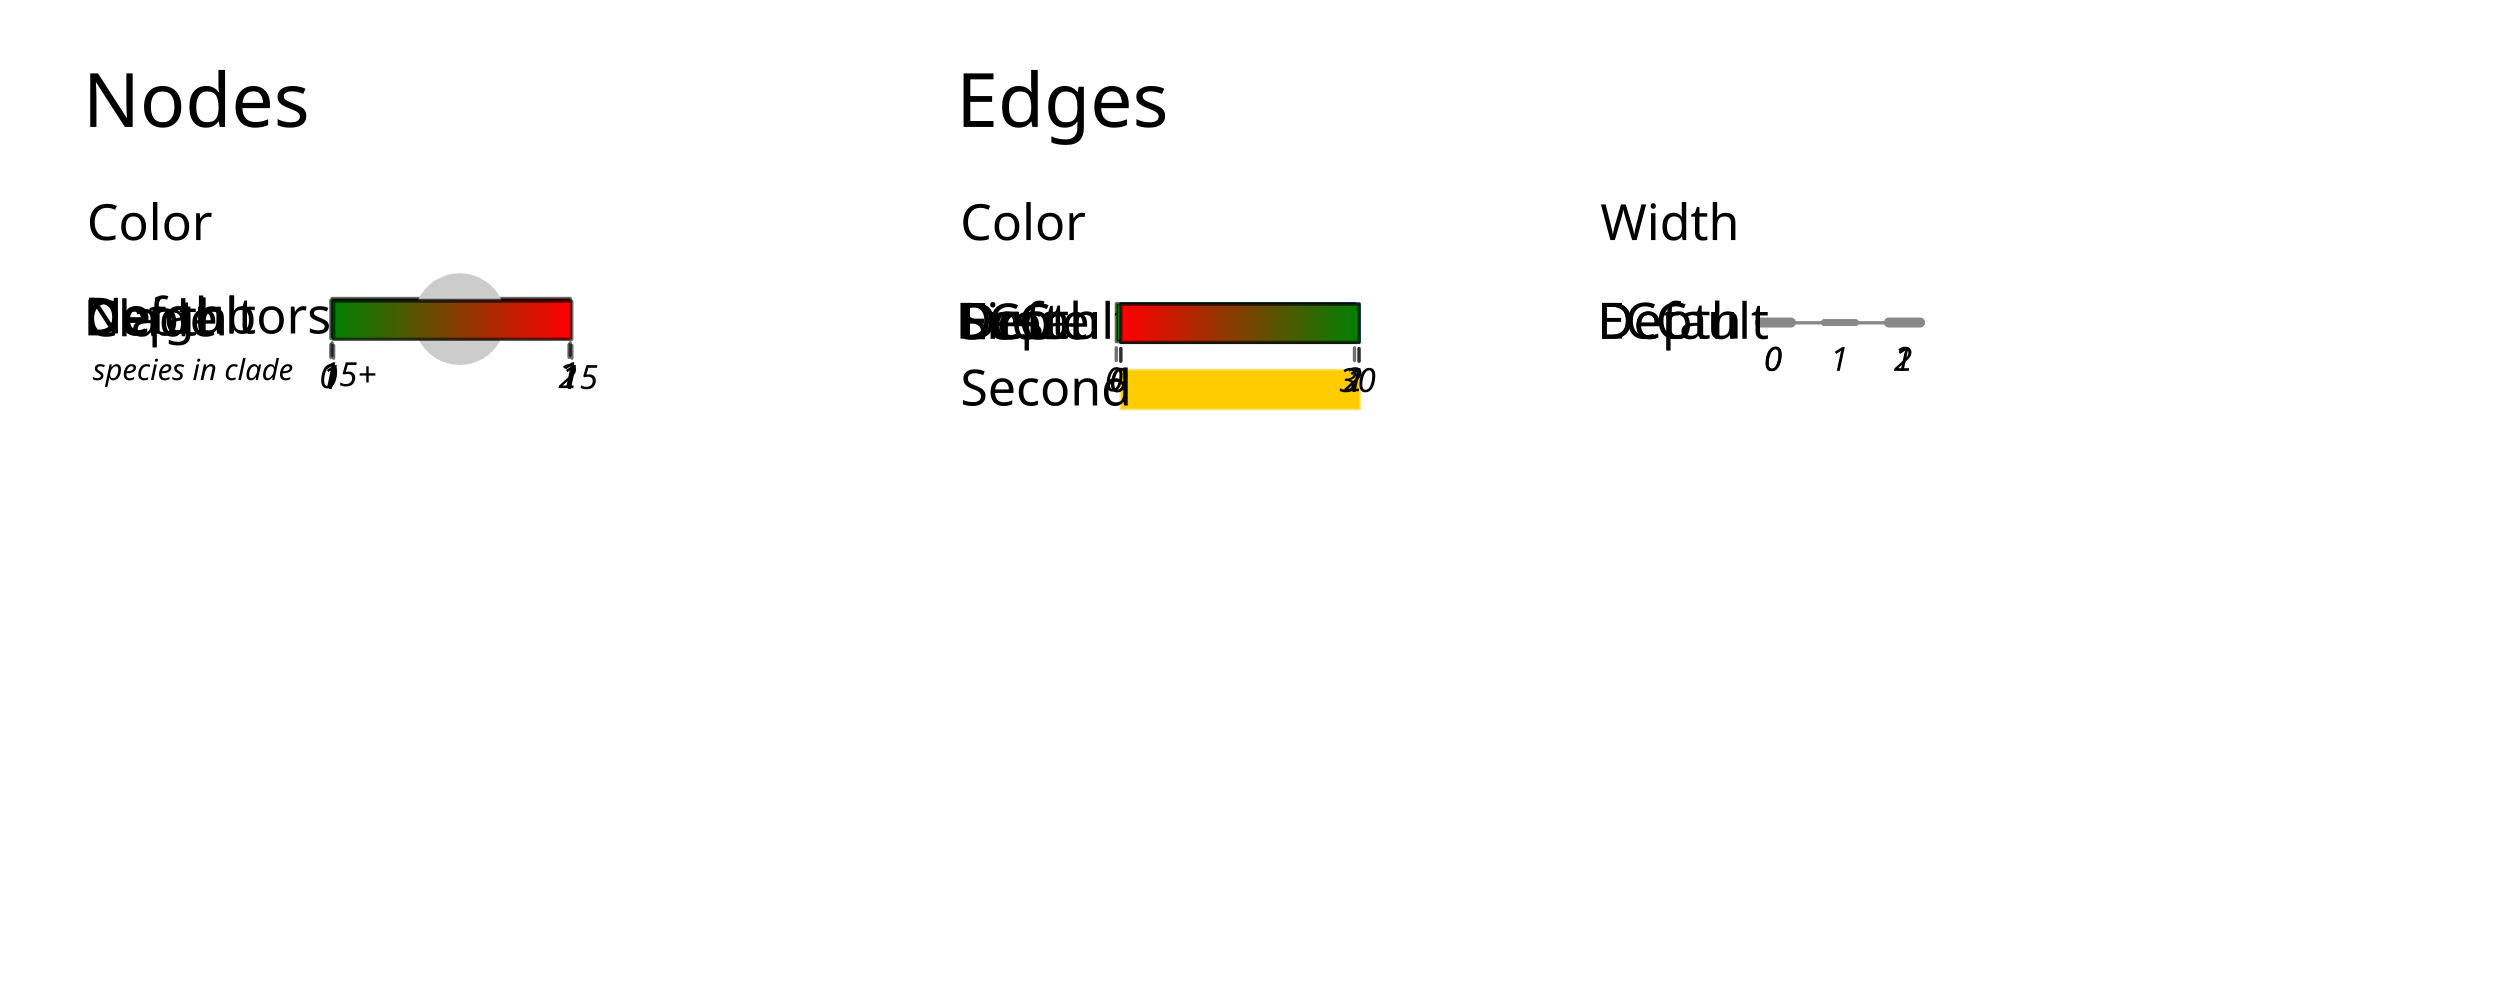
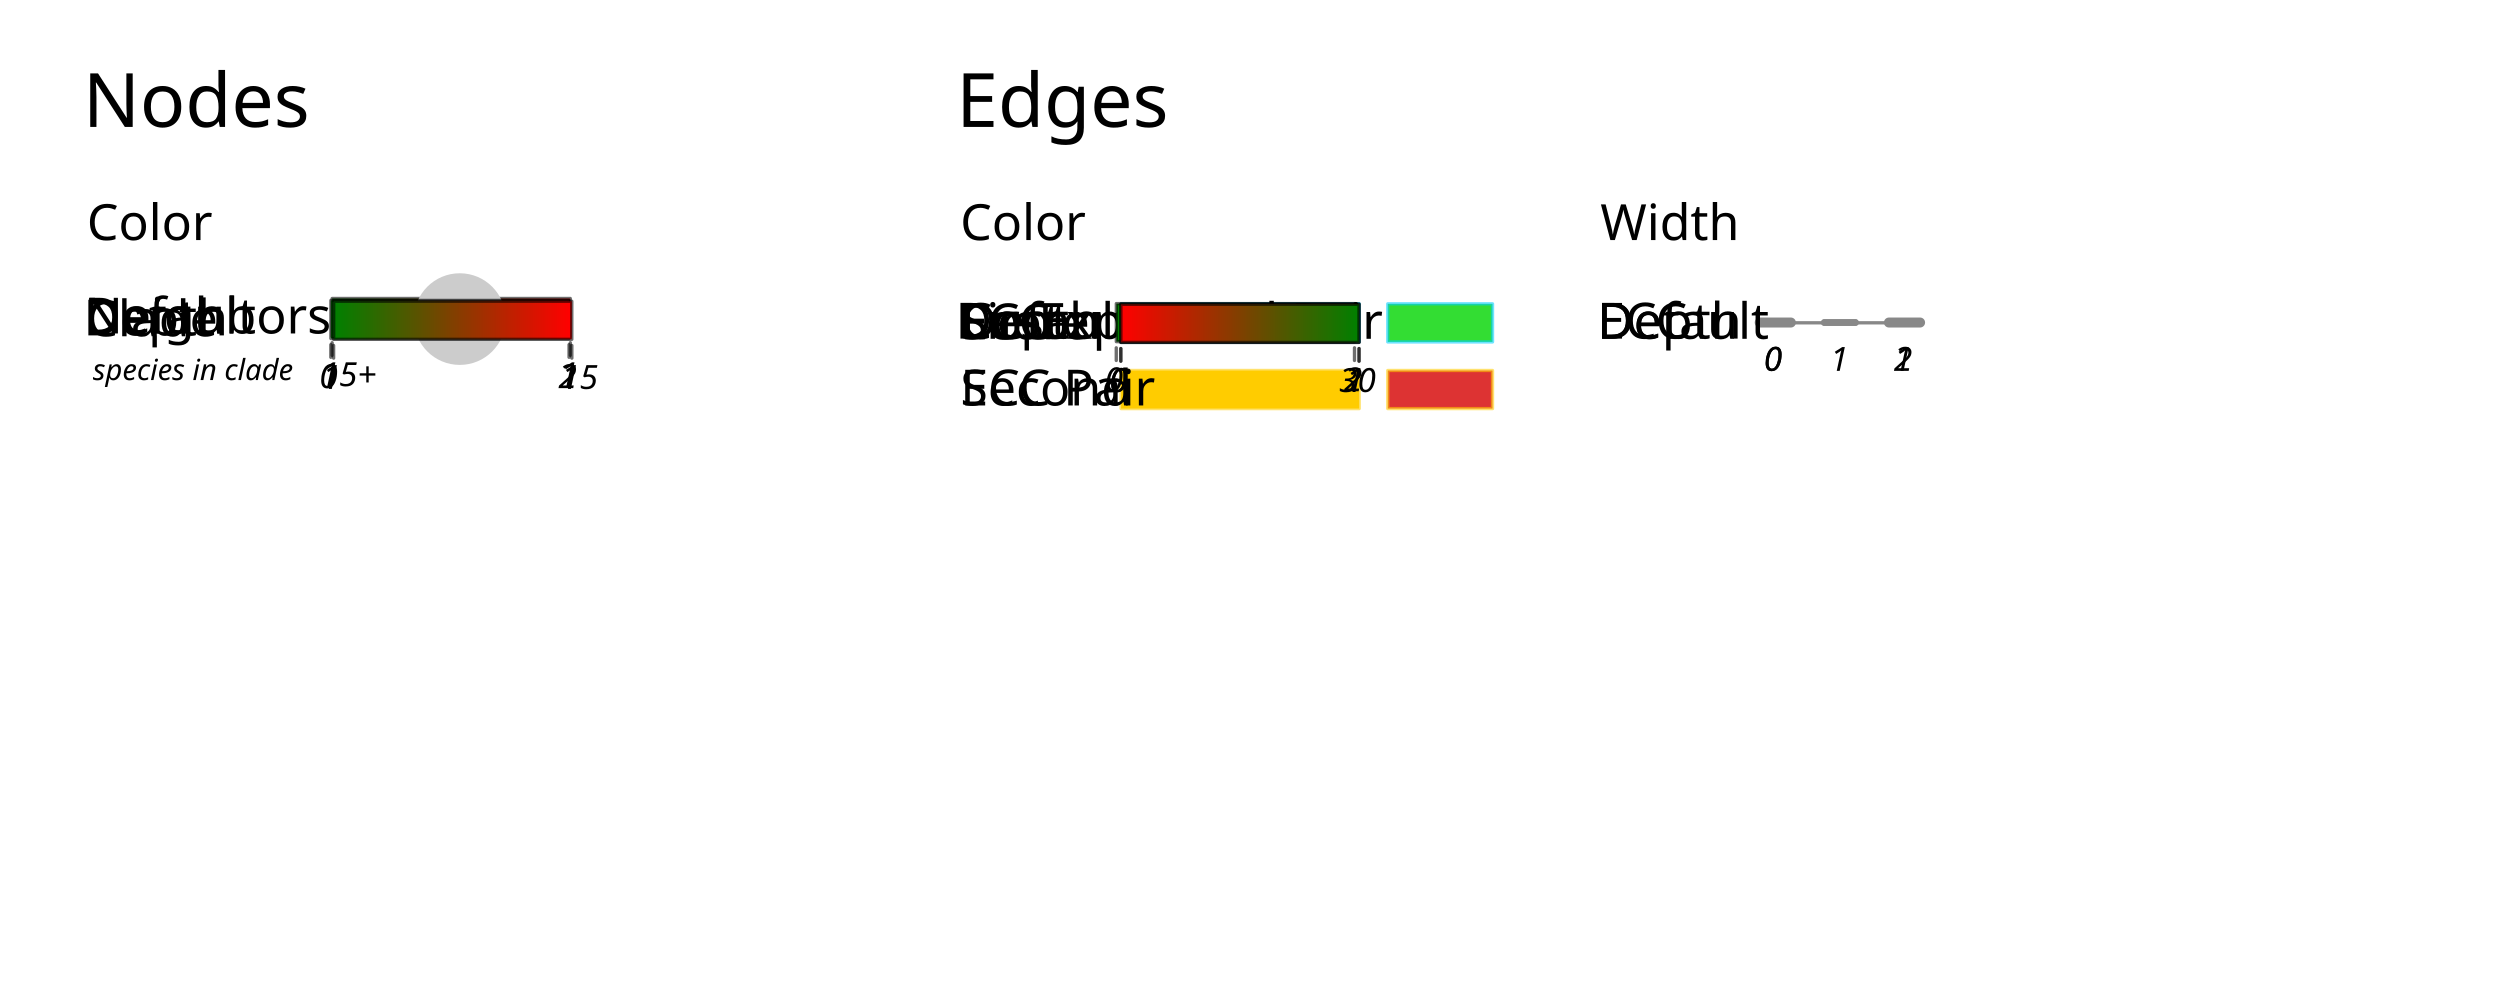
<svg xmlns="http://www.w3.org/2000/svg" xmlns:xlink="http://www.w3.org/1999/xlink" width="750px" height="300px" viewBox="0 0 750 300" id="svg2" version="1.1">
  <defs id="defs4">
    <linearGradient id="reverse">
      <stop id="stop4273" offset="0" style="stop-color:#ff0000;stop-opacity:1;" />
      <stop id="stop4275" offset="1" style="stop-color:#008000;stop-opacity:1" />
    </linearGradient>
    <linearGradient id="linearGradient4140">
      <stop style="stop-color:#ff0000;stop-opacity:1;" offset="0" id="stop4142" />
      <stop style="stop-color:#008000;stop-opacity:1" offset="1" id="stop4144" />
    </linearGradient>
    <linearGradient xlink:href="#linearGradient4140" id="linearGradient4146" x1="407.369" y1="97.968" x2="338.379" y2="97.968" gradientUnits="userSpaceOnUse" gradientTransform="translate(-263.4103,-28)" />
    <linearGradient xlink:href="#linearGradient4140" id="linearGradient4146-4" x1="406.359" y1="96.958" x2="334.844" y2="96.958" gradientUnits="userSpaceOnUse" gradientTransform="translate(-262.0425,-27.7839)" />
    <linearGradient xlink:href="#reverse" id="linearGradient4146-4-9" x1="170.993" y1="205.802" x2="100.236" y2="205.802" gradientUnits="userSpaceOnUse" gradientTransform="translate(-0.7950916,-26.24808)" />
    <linearGradient xlink:href="#reverse" id="linearGradient4146-4-9-7" x1="170.993" y1="205.802" x2="100.236" y2="205.802" gradientUnits="userSpaceOnUse" gradientTransform="translate(-0.4102367,-26.83225)" />
    <linearGradient xlink:href="#reverse" id="linearGradient4146-4-9-7-3" x1="170.993" y1="205.802" x2="100.236" y2="205.802" gradientUnits="userSpaceOnUse" gradientTransform="translate(-1.250349,-27.08224)" />
  </defs>
  <g id="layer1">
    <g id="g4277">
      <g transform="translate(263.4689,15.85714)" edge_color="color" id="score_group-3">
        <rect style="opacity:1;fill:#888888;fill-opacity:1;fill-rule:nonzero;stroke:#000000;stroke-width:1;stroke-linecap:round;stroke-linejoin:round;stroke-miterlimit:10;stroke-dasharray:none;stroke-dashoffset:0;stroke-opacity:0.569" id="rect4138-8" width="71.429" height="11.429" x="72.857" y="75.291" />
        <text xml:space="preserve" style="font-style:oblique;font-variant:normal;font-weight:normal;font-stretch:normal;font-size:45px;line-height:125%;font-family:Tahoma;-inkscape-font-specification:'Sans Oblique';letter-spacing:0px;word-spacing:0px;fill:#000000;fill-opacity:1;stroke:none;stroke-width:1px;stroke-linecap:butt;stroke-linejoin:miter;stroke-opacity:1" x="24.643" y="85.791" id="text4162-3">
          <tspan id="tspan4164-2" x="24.643" y="85.791" style="font-style:normal;font-variant:normal;font-weight:normal;font-stretch:normal;font-size:15px;font-family:Tahoma;-inkscape-font-specification:Tahoma">Default</tspan>
        </text>
      </g>
      <g transform="translate(263.4689,15.85714)" edge_color="ecc_type" id="score_group-3">
        <rect style="opacity:1;fill:#00ccff;fill-opacity:1;fill-rule:nonzero;stroke:#00ccff;stroke-width:1;stroke-linecap:round;stroke-linejoin:round;stroke-miterlimit:10;stroke-dasharray:none;stroke-dashoffset:0;stroke-opacity:0.569" id="rect4138-8" width="71.429" height="11.429" x="72.857" y="75.291" />
        <text xml:space="preserve" style="font-style:oblique;font-variant:normal;font-weight:normal;font-stretch:normal;font-size:45px;line-height:125%;font-family:Tahoma;-inkscape-font-specification:'Sans Oblique';letter-spacing:0px;word-spacing:0px;fill:#000000;fill-opacity:1;stroke:none;stroke-width:1px;stroke-linecap:butt;stroke-linejoin:miter;stroke-opacity:1" x="24.643" y="85.791" id="text4162-3">
          <tspan id="tspan4164-2" x="24.643" y="85.791" style="font-style:normal;font-variant:normal;font-weight:normal;font-stretch:normal;font-size:15px;font-family:Tahoma;-inkscape-font-specification:Tahoma">First</tspan>
        </text>
        <rect style="opacity:1;fill:#ffcc00;fill-opacity:1;fill-rule:nonzero;stroke:#ffcc00;stroke-width:1;stroke-linecap:round;stroke-linejoin:round;stroke-miterlimit:10;stroke-dasharray:none;stroke-dashoffset:0;stroke-opacity:0.569" id="rect4138-8" width="71.429" height="11.429" x="72.857" y="95.291" />
        <text xml:space="preserve" style="font-style:oblique;font-variant:normal;font-weight:normal;font-stretch:normal;font-size:45px;line-height:125%;font-family:Tahoma;-inkscape-font-specification:'Sans Oblique';letter-spacing:0px;word-spacing:0px;fill:#000000;fill-opacity:1;stroke:none;stroke-width:1px;stroke-linecap:butt;stroke-linejoin:miter;stroke-opacity:1" x="24.643" y="105.791" id="text4162-3">
          <tspan id="tspan4164-2" x="24.643" y="105.791" style="font-style:normal;font-variant:normal;font-weight:normal;font-stretch:normal;font-size:15px;font-family:Tahoma;-inkscape-font-specification:Tahoma">Second</tspan>
+         </text>
+       </g>
+       <g transform="translate(263.4689,15.85714)" edge_color="ecc_pair_color" id="ecc_pair_color_group">
+         <rect style="opacity:1;fill:#33dd33;fill-opacity:1;fill-rule:nonzero;stroke:#00ccff;stroke-width:1;stroke-linecap:round;stroke-linejoin:round;stroke-miterlimit:10;stroke-dasharray:none;stroke-dashoffset:0;stroke-opacity:0.569" id="ecc_pair_color_rect_1" width="31.429" height="11.429" x="152.857" y="75.291" />
+         <text xml:space="preserve" style="font-style:oblique;font-variant:normal;font-weight:normal;font-stretch:normal;font-size:45px;line-height:125%;font-family:Tahoma;-inkscape-font-specification:'Sans Oblique';letter-spacing:0px;word-spacing:0px;fill:#000000;fill-opacity:1;stroke:none;stroke-width:1px;stroke-linecap:butt;stroke-linejoin:miter;stroke-opacity:1" x="24.643" y="85.791" id="ecc_pair_color_text_1">
+           <tspan id="ecc_pair_color_tspan_1" x="24.643" y="85.791" style="font-style:normal;font-variant:normal;font-weight:normal;font-stretch:normal;font-size:15px;font-family:Tahoma;-inkscape-font-specification:Tahoma">Co-Expressed Pair</tspan>
+         </text>
+         <rect style="opacity:1;fill:#dd3333;fill-opacity:1;fill-rule:nonzero;stroke:#ffcc00;stroke-width:1;stroke-linecap:round;stroke-linejoin:round;stroke-miterlimit:10;stroke-dasharray:none;stroke-dashoffset:0;stroke-opacity:0.569" id="ecc_pair_color_rect_1" width="31.429" height="11.429" x="152.857" y="95.291" />
+         <text xml:space="preserve" style="font-style:oblique;font-variant:normal;font-weight:normal;font-stretch:normal;font-size:45px;line-height:125%;font-family:Tahoma;-inkscape-font-specification:'Sans Oblique';letter-spacing:0px;word-spacing:0px;fill:#000000;fill-opacity:1;stroke:none;stroke-width:1px;stroke-linecap:butt;stroke-linejoin:miter;stroke-opacity:1" x="24.643" y="105.791" id="ecc_pair_color_text_2">
+           <tspan id="ecc_pair_color_tspan_2" x="24.643" y="105.791" style="font-style:normal;font-variant:normal;font-weight:normal;font-stretch:normal;font-size:15px;font-family:Tahoma;-inkscape-font-specification:Tahoma">ECC Pair</tspan>
        </text>
      </g>
      <g transform="translate(262,0)" id="g4214">
        <text xml:space="preserve" style="font-style:oblique;font-variant:normal;font-weight:normal;font-stretch:normal;font-size:45px;line-height:125%;font-family:Tahoma;-inkscape-font-specification:'Sans Oblique';letter-spacing:0px;word-spacing:0px;fill:#000000;fill-opacity:1;stroke:none;stroke-width:1px;stroke-linecap:butt;stroke-linejoin:miter;stroke-opacity:1" x="24.885" y="38.076" id="text4134">
          <tspan id="tspan4136" x="24.885" y="38.076" style="font-style:normal;font-variant:normal;font-weight:normal;font-stretch:normal;font-size:22.5px;font-family:Tahoma;-inkscape-font-specification:Tahoma">Edges</tspan>
        </text>
        <text xml:space="preserve" style="font-style:oblique;font-variant:normal;font-weight:normal;font-stretch:normal;font-size:45px;line-height:125%;font-family:Tahoma;-inkscape-font-specification:'Sans Oblique';letter-spacing:0px;word-spacing:0px;fill:#000000;fill-opacity:1;stroke:none;stroke-width:1px;stroke-linecap:butt;stroke-linejoin:miter;stroke-opacity:1" x="26.061" y="72.015" id="text4134-9">
          <tspan id="tspan4136-5" x="26.061" y="72.015" style="font-style:normal;font-variant:normal;font-weight:normal;font-stretch:normal;font-size:15px;font-family:Tahoma;-inkscape-font-specification:Tahoma">Color</tspan>
        </text>
      </g>
      <g transform="translate(262.0425,27.7839)" edge_color="depth_color" id="score_group-2">
        <rect style="opacity:1;fill:url(#linearGradient4146-4);fill-opacity:1;fill-rule:nonzero;stroke:#000000;stroke-width:1;stroke-linecap:round;stroke-linejoin:round;stroke-miterlimit:10;stroke-dasharray:none;stroke-dashoffset:0;stroke-opacity:0.569" id="rect4138-0" width="71.429" height="11.429" x="72.857" y="63.291" />
        <text xml:space="preserve" style="font-style:oblique;font-variant:normal;font-weight:normal;font-stretch:normal;font-size:45px;line-height:125%;font-family:Tahoma;-inkscape-font-specification:'Sans Oblique';letter-spacing:0px;word-spacing:0px;fill:#000000;fill-opacity:1;stroke:none;stroke-width:1px;stroke-linecap:butt;stroke-linejoin:miter;stroke-opacity:1" x="24.643" y="73.791" id="text4162-9">
          <tspan id="tspan4164-4" x="24.643" y="73.791" style="font-style:normal;font-variant:normal;font-weight:normal;font-stretch:normal;font-size:15px;font-family:Tahoma;-inkscape-font-specification:Tahoma">Depth</tspan>
        </text>
        <path id="path4155-36" d="m 72.836,76.566 0,3.788" style="fill:#b2b2b2;fill-opacity:1;fill-rule:evenodd;stroke:#000000;stroke-width:1px;stroke-linecap:round;stroke-linejoin:miter;stroke-opacity:0.569" />
        <path id="path4155-3-6" d="m 144.304,76.566 0,3.788" style="fill:#b2b2b2;fill-opacity:1;fill-rule:evenodd;stroke:#000000;stroke-width:1px;stroke-linecap:round;stroke-linejoin:miter;stroke-opacity:0.569" />
        <text id="text4172-7" y="89.6" x="69.381" style="font-style:oblique;font-variant:normal;font-weight:normal;font-stretch:normal;font-size:45px;line-height:125%;font-family:Tahoma;-inkscape-font-specification:'Sans Oblique';letter-spacing:0px;word-spacing:0px;fill:#000000;fill-opacity:1;stroke:none;stroke-width:1px;stroke-linecap:butt;stroke-linejoin:miter;stroke-opacity:1" xml:space="preserve">
          <tspan style="font-size:10px" y="89.6" x="69.381" id="tspan4174-3">0</tspan>
        </text>
        <text id="text4172-9-2" y="89.6" x="141.111" style="font-style:oblique;font-variant:normal;font-weight:normal;font-stretch:normal;font-size:45px;line-height:125%;font-family:Tahoma;-inkscape-font-specification:'Sans Oblique';letter-spacing:0px;word-spacing:0px;fill:#000000;fill-opacity:1;stroke:none;stroke-width:1px;stroke-linecap:butt;stroke-linejoin:miter;stroke-opacity:1" xml:space="preserve">
          <tspan style="font-size:10px" y="89.6" x="141.111" id="tspan4174-5-2">2</tspan>
        </text>
      </g>
      <g transform="translate(263.4103,28)" edge_color="link_score" id="score_group">
        <rect style="opacity:1;fill:url(#linearGradient4146);fill-opacity:1;fill-rule:nonzero;stroke:#000000;stroke-width:1;stroke-linecap:round;stroke-linejoin:round;stroke-miterlimit:10;stroke-dasharray:none;stroke-dashoffset:0;stroke-opacity:0.569" id="rect4138" width="71.429" height="11.429" x="72.857" y="63.291" />
        <text xml:space="preserve" style="font-style:oblique;font-variant:normal;font-weight:normal;font-stretch:normal;font-size:45px;line-height:125%;font-family:Tahoma;-inkscape-font-specification:'Sans Oblique';letter-spacing:0px;word-spacing:0px;fill:#000000;fill-opacity:1;stroke:none;stroke-width:1px;stroke-linecap:butt;stroke-linejoin:miter;stroke-opacity:1" x="24.643" y="73.791" id="text4162">
          <tspan id="tspan4164" x="24.643" y="73.791" style="font-style:normal;font-variant:normal;font-weight:normal;font-stretch:normal;font-size:15px;font-family:Tahoma;-inkscape-font-specification:Tahoma">Score</tspan>
        </text>
        <path id="path4155" d="m 72.836,76.566 0,3.788" style="fill:#b2b2b2;fill-opacity:1;fill-rule:evenodd;stroke:#000000;stroke-width:1px;stroke-linecap:round;stroke-linejoin:miter;stroke-opacity:0.569" />
        <path id="path4155-3" d="m 144.304,76.566 0,3.788" style="fill:#b2b2b2;fill-opacity:1;fill-rule:evenodd;stroke:#000000;stroke-width:1px;stroke-linecap:round;stroke-linejoin:miter;stroke-opacity:0.569" />
        <text id="text4172" y="89.6" x="69.381" style="font-style:oblique;font-variant:normal;font-weight:normal;font-stretch:normal;font-size:45px;line-height:125%;font-family:Tahoma;-inkscape-font-specification:'Sans Oblique';letter-spacing:0px;word-spacing:0px;fill:#000000;fill-opacity:1;stroke:none;stroke-width:1px;stroke-linecap:butt;stroke-linejoin:miter;stroke-opacity:1" xml:space="preserve">
          <tspan style="font-size:10px" y="89.6" x="69.381" id="tspan4174">0</tspan>
        </text>
        <text id="text4172-9" y="89.6" x="138.317" style="font-style:oblique;font-variant:normal;font-weight:normal;font-stretch:normal;font-size:45px;line-height:125%;font-family:Tahoma;-inkscape-font-specification:'Sans Oblique';letter-spacing:0px;word-spacing:0px;fill:#000000;fill-opacity:1;stroke:none;stroke-width:1px;stroke-linecap:butt;stroke-linejoin:miter;stroke-opacity:1" xml:space="preserve">
          <tspan style="font-size:10px" y="89.6" x="138.317" id="tspan4174-5">30</tspan>
        </text>
      </g>
      <g transform="translate(263.4103,28)" edge_color="ecc_score" id="score_group">
        <rect style="opacity:1;fill:url(#reverse);fill-opacity:1;fill-rule:nonzero;stroke:#000000;stroke-width:1;stroke-linecap:round;stroke-linejoin:round;stroke-miterlimit:10;stroke-dasharray:none;stroke-dashoffset:0;stroke-opacity:0.569" id="rect4138" width="71.429" height="11.429" x="72.857" y="63.291" />
        <text xml:space="preserve" style="font-style:oblique;font-variant:normal;font-weight:normal;font-stretch:normal;font-size:45px;line-height:125%;font-family:Tahoma;-inkscape-font-specification:'Sans Oblique';letter-spacing:0px;word-spacing:0px;fill:#000000;fill-opacity:1;stroke:none;stroke-width:1px;stroke-linecap:butt;stroke-linejoin:miter;stroke-opacity:1" x="24.643" y="73.791" id="text4162">
          <tspan id="tspan4164" x="24.643" y="73.791" style="font-style:normal;font-variant:normal;font-weight:normal;font-stretch:normal;font-size:15px;font-family:Tahoma;-inkscape-font-specification:Tahoma">ECC</tspan>
        </text>
        <path id="path4155" d="m 72.836,76.566 0,3.788" style="fill:#b2b2b2;fill-opacity:1;fill-rule:evenodd;stroke:#000000;stroke-width:1px;stroke-linecap:round;stroke-linejoin:miter;stroke-opacity:0.569" />
        <path id="path4155-3" d="m 144.304,76.566 0,3.788" style="fill:#b2b2b2;fill-opacity:1;fill-rule:evenodd;stroke:#000000;stroke-width:1px;stroke-linecap:round;stroke-linejoin:miter;stroke-opacity:0.569" />
        <text id="text4172" y="89.6" x="69.381" style="font-style:oblique;font-variant:normal;font-weight:normal;font-stretch:normal;font-size:45px;line-height:125%;font-family:Tahoma;-inkscape-font-specification:'Sans Oblique';letter-spacing:0px;word-spacing:0px;fill:#000000;fill-opacity:1;stroke:none;stroke-width:1px;stroke-linecap:butt;stroke-linejoin:miter;stroke-opacity:1" xml:space="preserve">
          <tspan style="font-size:10px" y="89.6" x="69.381" id="tspan4174">0</tspan>
        </text>
        <text id="text4172-9" y="89.6" x="138.317" style="font-style:oblique;font-variant:normal;font-weight:normal;font-stretch:normal;font-size:45px;line-height:125%;font-family:Tahoma;-inkscape-font-specification:'Sans Oblique';letter-spacing:0px;word-spacing:0px;fill:#000000;fill-opacity:1;stroke:none;stroke-width:1px;stroke-linecap:butt;stroke-linejoin:miter;stroke-opacity:1" xml:space="preserve">
          <tspan style="font-size:10px" y="89.6" x="140.317" id="tspan4174-5">1</tspan>
        </text>
      </g>
      <text id="text4134-9-8" y="72.015" x="480.088" style="font-style:oblique;font-variant:normal;font-weight:normal;font-stretch:normal;font-size:45px;line-height:125%;font-family:Tahoma;-inkscape-font-specification:'Sans Oblique';letter-spacing:0px;word-spacing:0px;fill:#000000;fill-opacity:1;stroke:none;stroke-width:1px;stroke-linecap:butt;stroke-linejoin:miter;stroke-opacity:1" xml:space="preserve">
        <tspan style="font-style:normal;font-variant:normal;font-weight:normal;font-stretch:normal;font-size:15px;font-family:Tahoma;-inkscape-font-specification:Tahoma" y="72.015" x="480.088" id="tspan4136-5-7">Width</tspan>
      </text>
      <g transform="translate(277.6347,-4.170894)" edge_width="depth" id="g4288">
        <text id="text4162-9-1" y="105.746" x="201.537" style="font-style:oblique;font-variant:normal;font-weight:normal;font-stretch:normal;font-size:45px;line-height:125%;font-family:Tahoma;-inkscape-font-specification:'Sans Oblique';letter-spacing:0px;word-spacing:0px;fill:#000000;fill-opacity:1;stroke:none;stroke-width:1px;stroke-linecap:butt;stroke-linejoin:miter;stroke-opacity:1" xml:space="preserve">
          <tspan style="font-style:normal;font-variant:normal;font-weight:normal;font-stretch:normal;font-size:15px;font-family:Tahoma;-inkscape-font-specification:Tahoma" y="105.746" x="201.537" id="tspan4164-4-4">Depth</tspan>
        </text>
        <path style="fill:none;fill-rule:evenodd;stroke:#888888;stroke-width:3;stroke-linecap:round;stroke-linejoin:miter;stroke-miterlimit:4;stroke-dasharray:none;stroke-opacity:1" d="m 250.282,100.929 9.344,0" id="path4202" />
        <path style="fill:none;fill-rule:evenodd;stroke:#888888;stroke-width:2;stroke-linecap:round;stroke-linejoin:miter;stroke-miterlimit:4;stroke-dasharray:none;stroke-opacity:1" d="m 269.664,100.929 9.344,0" id="path4202-0" />
        <path style="fill:none;fill-rule:evenodd;stroke:#888888;stroke-width:1px;stroke-linecap:round;stroke-linejoin:miter;stroke-opacity:1" d="m 289.046,100.929 9.344,0" id="path4202-0-6" />
        <text id="text4172-1" y="115.421" x="251.498" style="font-style:oblique;font-variant:normal;font-weight:normal;font-stretch:normal;font-size:45px;line-height:125%;font-family:Tahoma;-inkscape-font-specification:'Sans Oblique';letter-spacing:0px;word-spacing:0px;fill:#000000;fill-opacity:1;stroke:none;stroke-width:1px;stroke-linecap:butt;stroke-linejoin:miter;stroke-opacity:1" xml:space="preserve">
          <tspan style="font-size:10px" y="115.421" x="251.498" id="tspan4174-9">0</tspan>
        </text>
        <text id="text4172-8" y="115.421" x="271.374" style="font-style:oblique;font-variant:normal;font-weight:normal;font-stretch:normal;font-size:45px;line-height:125%;font-family:Tahoma;-inkscape-font-specification:'Sans Oblique';letter-spacing:0px;word-spacing:0px;fill:#000000;fill-opacity:1;stroke:none;stroke-width:1px;stroke-linecap:butt;stroke-linejoin:miter;stroke-opacity:1" xml:space="preserve">
          <tspan style="font-size:10px" y="115.421" x="271.374" id="tspan4174-54">1</tspan>
        </text>
        <text id="text4172-3" y="115.421" x="290.525" style="font-style:oblique;font-variant:normal;font-weight:normal;font-stretch:normal;font-size:45px;line-height:125%;font-family:Tahoma;-inkscape-font-specification:'Sans Oblique';letter-spacing:0px;word-spacing:0px;fill:#000000;fill-opacity:1;stroke:none;stroke-width:1px;stroke-linecap:butt;stroke-linejoin:miter;stroke-opacity:1" xml:space="preserve">
          <tspan style="font-size:10px" y="115.421" x="290.525" id="tspan4174-31">2</tspan>
        </text>
      </g>
      <g transform="translate(277.6347,-4.170894)" edge_width="ecc_width" id="g4288">
        <text id="text4162-9-1" y="105.746" x="201.537" style="font-style:oblique;font-variant:normal;font-weight:normal;font-stretch:normal;font-size:45px;line-height:125%;font-family:Tahoma;-inkscape-font-specification:'Sans Oblique';letter-spacing:0px;word-spacing:0px;fill:#000000;fill-opacity:1;stroke:none;stroke-width:1px;stroke-linecap:butt;stroke-linejoin:miter;stroke-opacity:1" xml:space="preserve">
          <tspan style="font-style:normal;font-variant:normal;font-weight:normal;font-stretch:normal;font-size:15px;font-family:Tahoma;-inkscape-font-specification:Tahoma" y="105.746" x="201.537" id="tspan4164-4-4">ECC</tspan>
        </text>
        <path style="fill:none;fill-rule:evenodd;stroke:#888888;stroke-width:1px;stroke-linecap:round;stroke-linejoin:miter;stroke-miterlimit:4;stroke-dasharray:none;stroke-opacity:1" d="m 250.282,100.929 9.344,0" id="path4202" />
        <path style="fill:none;fill-rule:evenodd;stroke:#888888;stroke-width:2px;stroke-linecap:round;stroke-linejoin:miter;stroke-miterlimit:4;stroke-dasharray:none;stroke-opacity:1" d="m 269.664,100.929 9.344,0" id="path4202-0" />
        <path style="fill:none;fill-rule:evenodd;stroke:#888888;stroke-width:3px;stroke-linecap:round;stroke-linejoin:miter;stroke-opacity:1" d="m 289.046,100.929 9.344,0" id="path4202-0-6" />
        <text id="text4172-1" y="115.421" x="251.498" style="font-style:oblique;font-variant:normal;font-weight:normal;font-stretch:normal;font-size:45px;line-height:125%;font-family:Tahoma;-inkscape-font-specification:'Sans Oblique';letter-spacing:0px;word-spacing:0px;fill:#000000;fill-opacity:1;stroke:none;stroke-width:1px;stroke-linecap:butt;stroke-linejoin:miter;stroke-opacity:1" xml:space="preserve">
          <tspan style="font-size:10px" y="115.421" x="251.498" id="tspan4174-9">0</tspan>
        </text>
        <text id="text4172-3" y="115.421" x="290.525" style="font-style:oblique;font-variant:normal;font-weight:normal;font-stretch:normal;font-size:45px;line-height:125%;font-family:Tahoma;-inkscape-font-specification:'Sans Oblique';letter-spacing:0px;word-spacing:0px;fill:#000000;fill-opacity:1;stroke:none;stroke-width:1px;stroke-linecap:butt;stroke-linejoin:miter;stroke-opacity:1" xml:space="preserve">
          <tspan style="font-size:10px" y="115.421" x="290.525" id="tspan4174-31">1</tspan>
        </text>
      </g>
      <g transform="translate(277.6347,-4.097652)" edge_width="default_width" id="g4288-2">
        <text id="text4162-9-1-5" y="105.746" x="201.537" style="font-style:oblique;font-variant:normal;font-weight:normal;font-stretch:normal;font-size:45px;line-height:125%;font-family:Tahoma;-inkscape-font-specification:'Sans Oblique';letter-spacing:0px;word-spacing:0px;fill:#000000;fill-opacity:1;stroke:none;stroke-width:1px;stroke-linecap:butt;stroke-linejoin:miter;stroke-opacity:1" xml:space="preserve">
          <tspan style="font-style:normal;font-variant:normal;font-weight:normal;font-stretch:normal;font-size:15px;font-family:Tahoma;-inkscape-font-specification:Tahoma" y="105.746" x="201.537" id="tspan4164-4-4-0">Default</tspan>
        </text>
        <path style="fill:none;fill-rule:evenodd;stroke:#888888;stroke-width:1px;stroke-linecap:round;stroke-linejoin:miter;stroke-opacity:1" d="m 255.964,100.929 42.426,0" id="path4202-0-6-3" />
      </g>
    </g>
    <g id="g4234" transform="translate(0,-13.49269)">
      <g transform="translate(-0.3621388,-96)" id="g4208">
        <text xml:space="preserve" style="font-style:oblique;font-variant:normal;font-weight:normal;font-stretch:normal;font-size:45px;line-height:125%;font-family:Tahoma;-inkscape-font-specification:'Sans Oblique';letter-spacing:0px;word-spacing:0px;fill:#000000;fill-opacity:1;stroke:none;stroke-width:1px;stroke-linecap:butt;stroke-linejoin:miter;stroke-opacity:1" x="25.247" y="147.569" id="text4134-1">
          <tspan id="tspan4136-4" x="25.247" y="147.569" style="font-style:normal;font-variant:normal;font-weight:normal;font-stretch:normal;font-size:22.5px;font-family:Tahoma;-inkscape-font-specification:Tahoma">Nodes</tspan>
        </text>
        <text xml:space="preserve" style="font-style:oblique;font-variant:normal;font-weight:normal;font-stretch:normal;font-size:45px;line-height:125%;font-family:Tahoma;-inkscape-font-specification:'Sans Oblique';letter-spacing:0px;word-spacing:0px;fill:#000000;fill-opacity:1;stroke:none;stroke-width:1px;stroke-linecap:butt;stroke-linejoin:miter;stroke-opacity:1" x="26.423" y="181.507" id="text4134-9-1">
          <tspan id="tspan4136-5-8" x="26.423" y="181.507" style="font-style:normal;font-variant:normal;font-weight:normal;font-stretch:normal;font-size:15px;font-family:Tahoma;-inkscape-font-specification:Tahoma">Color</tspan>
        </text>
      </g>
      <g transform="translate(0.7950916,39.74078)" node_color="neighbors" id="score_group-2-3">
        <rect style="opacity:1;fill:url(#linearGradient4146-4-9);fill-opacity:1;fill-rule:nonzero;stroke:#000000;stroke-width:1;stroke-linecap:round;stroke-linejoin:round;stroke-miterlimit:10;stroke-dasharray:none;stroke-dashoffset:0;stroke-opacity:0.569" id="rect4138-0-6" width="71.429" height="11.429" x="98.857" y="63.291" />
        <text xml:space="preserve" style="font-style:oblique;font-variant:normal;font-weight:normal;font-stretch:normal;font-size:45px;line-height:125%;font-family:Tahoma;-inkscape-font-specification:'Sans Oblique';letter-spacing:0px;word-spacing:0px;fill:#000000;fill-opacity:1;stroke:none;stroke-width:1px;stroke-linecap:butt;stroke-linejoin:miter;stroke-opacity:1" x="24.643" y="73.791" id="text4162-9-0">
          <tspan id="tspan4164-4-3" x="24.643" y="73.791" style="font-style:normal;font-variant:normal;font-weight:normal;font-stretch:normal;font-size:15px;font-family:Tahoma;-inkscape-font-specification:Tahoma">Neighbors</tspan>
        </text>
        <path id="path4155-36-0" d="m 98.836,76.566 0,3.788" style="fill:#b2b2b2;fill-opacity:1;fill-rule:evenodd;stroke:#000000;stroke-width:1px;stroke-linecap:round;stroke-linejoin:miter;stroke-opacity:0.569" />
        <path id="path4155-3-6-7" d="m 170.304,76.566 0,3.788" style="fill:#b2b2b2;fill-opacity:1;fill-rule:evenodd;stroke:#000000;stroke-width:1px;stroke-linecap:round;stroke-linejoin:miter;stroke-opacity:0.569" />
        <text id="text4172-7-1" y="89.6" x="95.381" style="font-style:oblique;font-variant:normal;font-weight:normal;font-stretch:normal;font-size:45px;line-height:125%;font-family:Tahoma;-inkscape-font-specification:'Sans Oblique';letter-spacing:0px;word-spacing:0px;fill:#000000;fill-opacity:1;stroke:none;stroke-width:1px;stroke-linecap:butt;stroke-linejoin:miter;stroke-opacity:1" xml:space="preserve">
          <tspan style="font-size:10px" y="89.6" x="95.381" id="tspan4174-3-6">15+</tspan>
        </text>
        <text id="text4172-9-2-7" y="89.6" x="167.111" style="font-style:oblique;font-variant:normal;font-weight:normal;font-stretch:normal;font-size:45px;line-height:125%;font-family:Tahoma;-inkscape-font-specification:'Sans Oblique';letter-spacing:0px;word-spacing:0px;fill:#000000;fill-opacity:1;stroke:none;stroke-width:1px;stroke-linecap:butt;stroke-linejoin:miter;stroke-opacity:1" xml:space="preserve">
          <tspan style="font-size:10px" y="89.6" x="167.111" id="tspan4174-5-2-9">1</tspan>
        </text>
      </g>
      <g transform="translate(0.6245224,39.7535)" node_color="color" id="score_group-2-3-3">
        <text xml:space="preserve" style="font-style:oblique;font-variant:normal;font-weight:normal;font-stretch:normal;font-size:45px;line-height:125%;font-family:Tahoma;-inkscape-font-specification:'Sans Oblique';letter-spacing:0px;word-spacing:0px;fill:#000000;fill-opacity:1;stroke:none;stroke-width:1px;stroke-linecap:butt;stroke-linejoin:miter;stroke-opacity:1" x="24.643" y="73.791" id="text4162-9-0-2">
          <tspan id="tspan4164-4-3-6" x="24.643" y="73.791" style="font-style:normal;font-variant:normal;font-weight:normal;font-stretch:normal;font-size:15px;font-family:Tahoma;-inkscape-font-specification:Tahoma">Default</tspan>
        </text>
        <circle r="13.75" cy="69.466" cx="137.304" id="path4328" style="opacity:1;fill:#cccccc;fill-opacity:1;fill-rule:nonzero;stroke:none;stroke-width:3;stroke-linecap:round;stroke-linejoin:round;stroke-miterlimit:4;stroke-dasharray:none;stroke-dashoffset:0;stroke-opacity:1" />
      </g>
      <g transform="translate(0.4102367,40.32494)" node_color="depth_color" id="score_group-2-3-9">
        <rect style="opacity:1;fill:url(#linearGradient4146-4-9-7);fill-opacity:1;fill-rule:nonzero;stroke:#000000;stroke-width:1;stroke-linecap:round;stroke-linejoin:round;stroke-miterlimit:10;stroke-dasharray:none;stroke-dashoffset:0;stroke-opacity:0.569" id="rect4138-0-6-1" width="71.429" height="11.429" x="98.857" y="63.291" />
        <text xml:space="preserve" style="font-style:oblique;font-variant:normal;font-weight:normal;font-stretch:normal;font-size:45px;line-height:125%;font-family:Tahoma;-inkscape-font-specification:'Sans Oblique';letter-spacing:0px;word-spacing:0px;fill:#000000;fill-opacity:1;stroke:none;stroke-width:1px;stroke-linecap:butt;stroke-linejoin:miter;stroke-opacity:1" x="24.643" y="73.791" id="text4162-9-0-9">
          <tspan id="tspan4164-4-3-2" x="24.643" y="73.791" style="font-style:normal;font-variant:normal;font-weight:normal;font-stretch:normal;font-size:15px;font-family:Tahoma;-inkscape-font-specification:Tahoma">Depth</tspan>
        </text>
        <path id="path4155-36-0-4" d="m 98.836,76.566 0,3.788" style="fill:#b2b2b2;fill-opacity:1;fill-rule:evenodd;stroke:#000000;stroke-width:1px;stroke-linecap:round;stroke-linejoin:miter;stroke-opacity:0.569" />
        <path id="path4155-3-6-7-7" d="m 170.304,76.566 0,3.788" style="fill:#b2b2b2;fill-opacity:1;fill-rule:evenodd;stroke:#000000;stroke-width:1px;stroke-linecap:round;stroke-linejoin:miter;stroke-opacity:0.569" />
        <text id="text4172-7-1-8" y="89.6" x="95.381" style="font-style:oblique;font-variant:normal;font-weight:normal;font-stretch:normal;font-size:45px;line-height:125%;font-family:Tahoma;-inkscape-font-specification:'Sans Oblique';letter-spacing:0px;word-spacing:0px;fill:#000000;fill-opacity:1;stroke:none;stroke-width:1px;stroke-linecap:butt;stroke-linejoin:miter;stroke-opacity:1" xml:space="preserve">
          <tspan style="font-size:10px" y="89.6" x="95.381" id="tspan4174-3-6-1">0</tspan>
        </text>
        <text id="text4172-9-2-7-4" y="89.6" x="167.111" style="font-style:oblique;font-variant:normal;font-weight:normal;font-stretch:normal;font-size:45px;line-height:125%;font-family:Tahoma;-inkscape-font-specification:'Sans Oblique';letter-spacing:0px;word-spacing:0px;fill:#000000;fill-opacity:1;stroke:none;stroke-width:1px;stroke-linecap:butt;stroke-linejoin:miter;stroke-opacity:1" xml:space="preserve">
          <tspan style="font-size:10px" y="89.6" x="167.111" id="tspan4174-5-2-9-7">2</tspan>
        </text>
      </g>
      <g transform="translate(1.250349,40.57493)" node_color="family_clade_count" id="score_group-2-3-9-8">
        <rect style="opacity:1;fill:url(#linearGradient4146-4-9-7-3);fill-opacity:1;fill-rule:nonzero;stroke:#000000;stroke-width:1;stroke-linecap:round;stroke-linejoin:round;stroke-miterlimit:10;stroke-dasharray:none;stroke-dashoffset:0;stroke-opacity:0.569" id="rect4138-0-6-1-8" width="71.429" height="11.429" x="98.857" y="63.291" />
        <text xml:space="preserve" style="font-style:oblique;font-variant:normal;font-weight:normal;font-stretch:normal;font-size:45px;line-height:125%;font-family:Tahoma;-inkscape-font-specification:'Sans Oblique';letter-spacing:0px;word-spacing:0px;fill:#000000;fill-opacity:1;stroke:none;stroke-width:1px;stroke-linecap:butt;stroke-linejoin:miter;stroke-opacity:1" x="24.643" y="73.791" id="text4162-9-0-9-3">
          <tspan id="tspan4270" x="24.643" y="73.791" style="font-style:normal;font-variant:normal;font-weight:normal;font-stretch:normal;font-size:15px;font-family:Tahoma;-inkscape-font-specification:Tahoma">Clade</tspan>
        </text>
        <path id="path4155-36-0-4-6" d="m 98.836,76.566 0,3.788" style="fill:#b2b2b2;fill-opacity:1;fill-rule:evenodd;stroke:#000000;stroke-width:1px;stroke-linecap:round;stroke-linejoin:miter;stroke-opacity:0.569" />
        <path id="path4155-3-6-7-7-5" d="m 170.304,76.566 0,3.788" style="fill:#b2b2b2;fill-opacity:1;fill-rule:evenodd;stroke:#000000;stroke-width:1px;stroke-linecap:round;stroke-linejoin:miter;stroke-opacity:0.569" />
        <text id="text4172-7-1-8-8" y="89.6" x="95.381" style="font-style:oblique;font-variant:normal;font-weight:normal;font-stretch:normal;font-size:45px;line-height:125%;font-family:Tahoma;-inkscape-font-specification:'Sans Oblique';letter-spacing:0px;word-spacing:0px;fill:#000000;fill-opacity:1;stroke:none;stroke-width:1px;stroke-linecap:butt;stroke-linejoin:miter;stroke-opacity:1" xml:space="preserve">
          <tspan style="font-size:10px" y="89.6" x="95.381" id="tspan4174-3-6-1-6">1</tspan>
        </text>
        <text id="text4172-9-2-7-4-5" y="89.6" x="167.111" style="font-style:oblique;font-variant:normal;font-weight:normal;font-stretch:normal;font-size:45px;line-height:125%;font-family:Tahoma;-inkscape-font-specification:'Sans Oblique';letter-spacing:0px;word-spacing:0px;fill:#000000;fill-opacity:1;stroke:none;stroke-width:1px;stroke-linecap:butt;stroke-linejoin:miter;stroke-opacity:1" xml:space="preserve">
          <tspan style="font-size:10px" y="89.6" x="167.111" id="tspan4174-5-2-9-7-2">15</tspan>
        </text>
        <text id="text4274" y="86.93" x="26.607" style="font-style:oblique;font-variant:normal;font-weight:normal;font-stretch:normal;font-size:45px;line-height:125%;font-family:Tahoma;-inkscape-font-specification:'Sans Oblique';letter-spacing:0px;word-spacing:0px;fill:#000000;fill-opacity:1;stroke:none;stroke-width:1px;stroke-linecap:butt;stroke-linejoin:miter;stroke-opacity:1" xml:space="preserve">
          <tspan style="font-size:8.75px" y="86.93" x="26.607" id="tspan4276">species in clade</tspan>
        </text>
      </g>
    </g>
  </g>
</svg>
